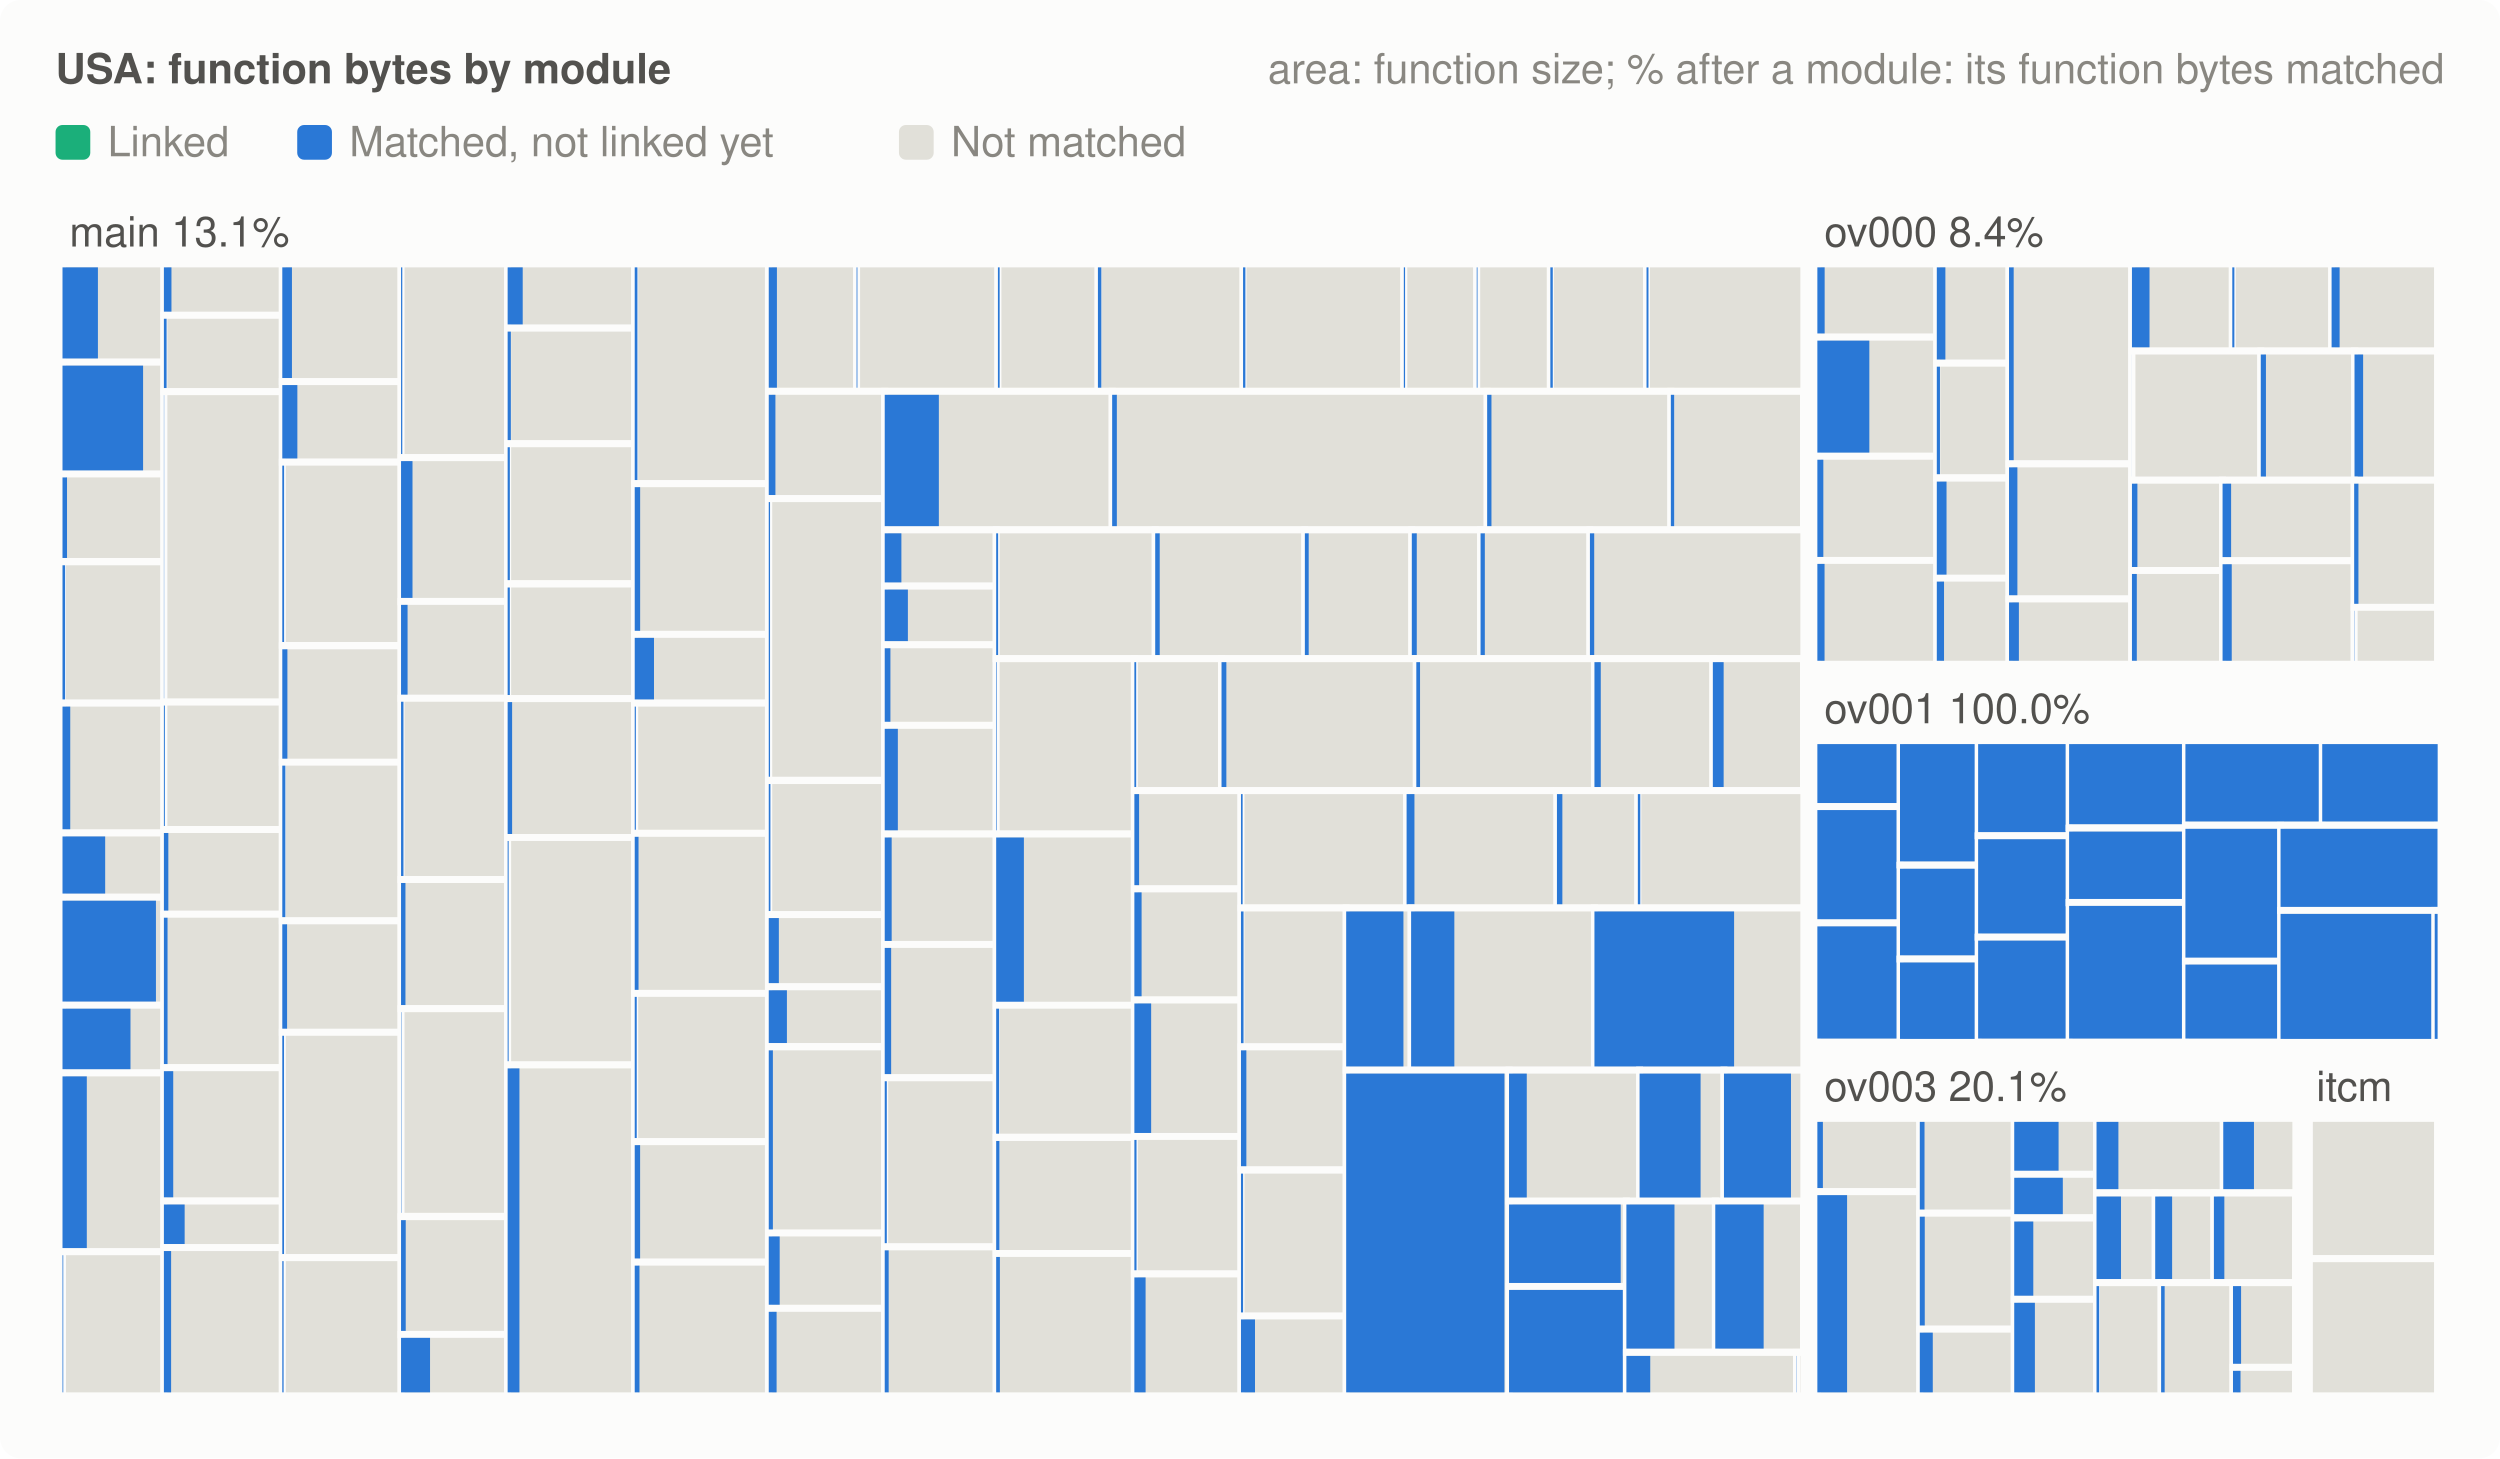
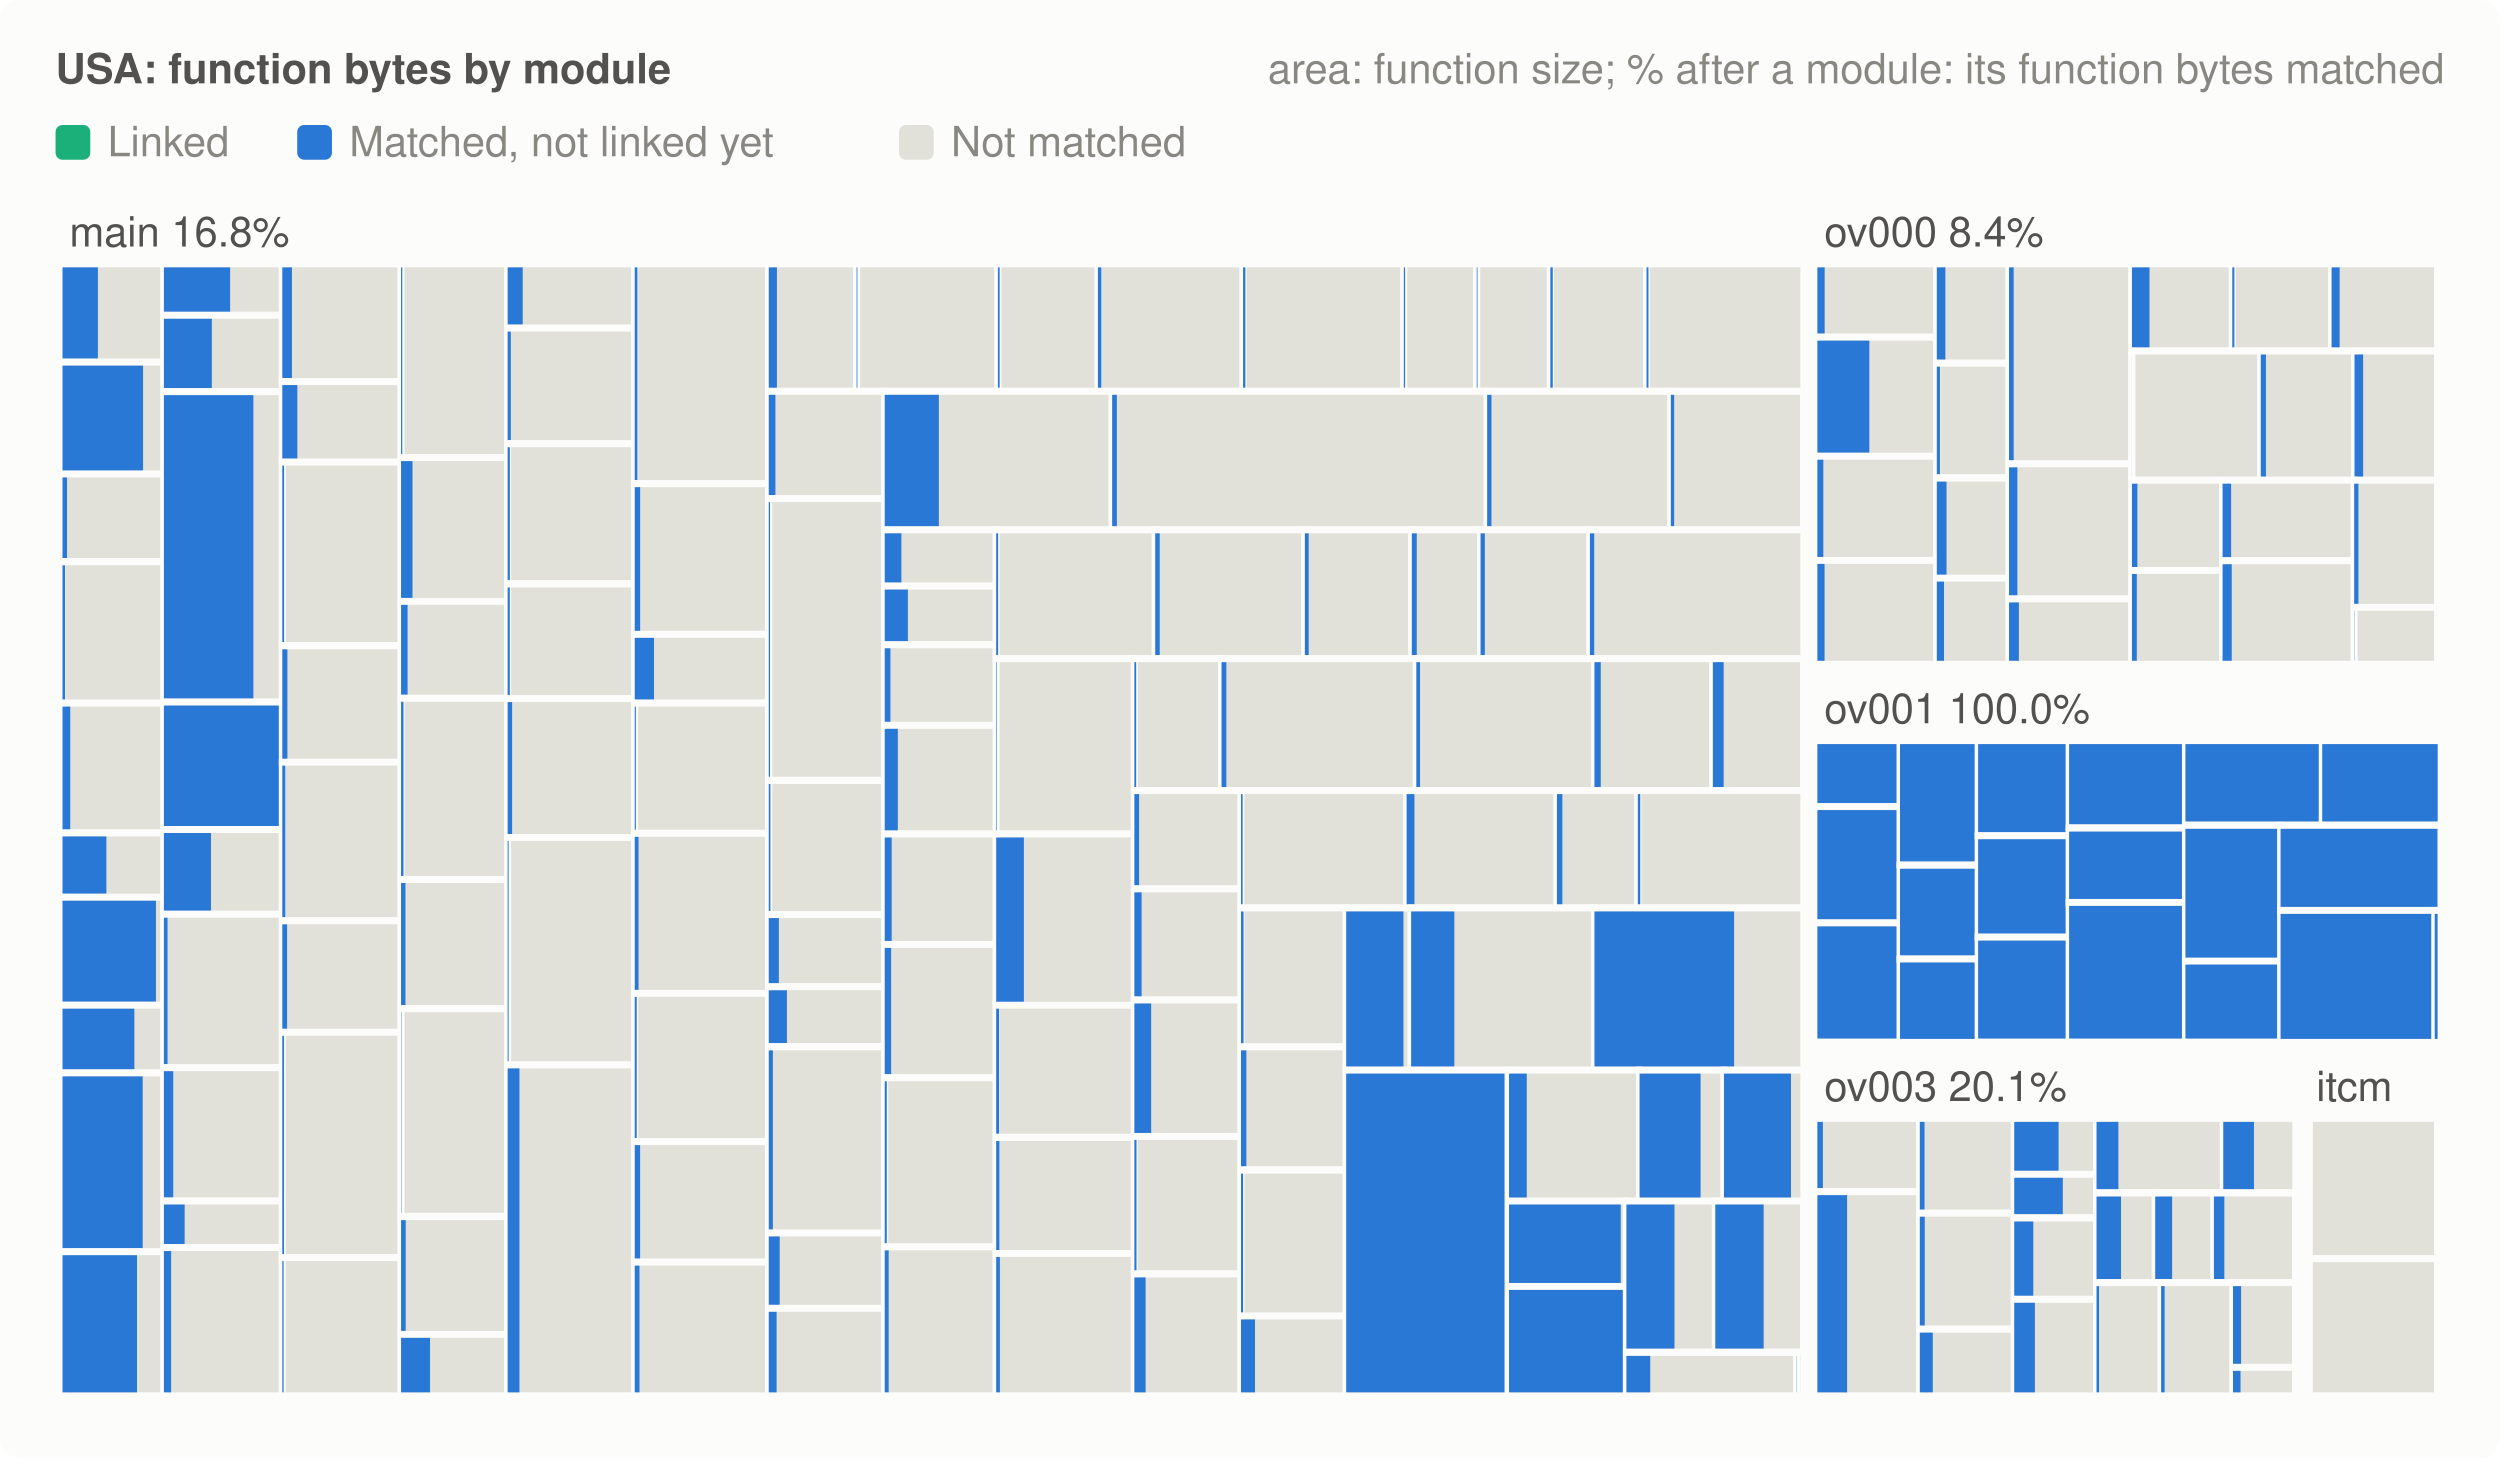
<svg xmlns="http://www.w3.org/2000/svg" viewBox="0 0 720 420" width="720" height="420" role="img" aria-label="Matched and linked code by module (USA)">
  <style>.bg{fill:#fcfcfb}.lbl{fill:#52514e}.muted{fill:#898781}.todo{fill:#e1e0d9}.gap{stroke:#fcfcfb}.matched{fill:#2a78d6}.linked{fill:#1baf7a}@media (prefers-color-scheme: dark){.bg{fill:#1a1a19}.lbl{fill:#c3c2b7}.muted{fill:#898781}.todo{fill:#2c2c2a}.gap{stroke:#1a1a19}.matched{fill:#3987e5}.linked{fill:#199e70}}text{font:12px -apple-system,BlinkMacSystemFont,'Segoe UI',Helvetica,Arial,sans-serif}.head{font-weight:600}</style>
  <rect class="bg" width="720" height="420" rx="6" />
  <text class="lbl head" x="16" y="24">USA: function bytes by module</text>
  <text class="muted" x="704" y="24" text-anchor="end">area: function size; % after a module: its function bytes matched</text>
  <rect class="linked" x="16" y="36" width="10" height="10" rx="2" />
  <text class="muted" x="31" y="45">Linked</text>
  <rect class="matched" x="85.6" y="36" width="10" height="10" rx="2" />
  <text class="muted" x="100.6" y="45">Matched, not linked yet</text>
  <rect class="todo" x="258.9" y="36" width="10" height="10" rx="2" />
  <text class="muted" x="273.9" y="45">Not matched</text>
  <rect class="todo gap" x="18.0" y="76.0" width="29.2" height="28.3" stroke-width="2" />
  <rect class="matched" x="18.0" y="77.0" width="10.20" height="26.3" />
  <rect class="todo gap" x="18.0" y="104.3" width="29.2" height="32.3" stroke-width="2" />
  <rect class="matched" x="18.0" y="105.3" width="23.21" height="30.3" />
  <rect class="todo gap" x="18.0" y="136.5" width="29.2" height="25.2" stroke-width="2" />
  <rect class="matched" x="18.0" y="137.5" width="1.30" height="23.2" />
  <rect class="todo gap" x="18.0" y="161.8" width="29.2" height="40.7" stroke-width="2" />
  <rect class="matched" x="18.0" y="162.8" width="0.75" height="38.7" />
  <rect class="todo gap" x="18.0" y="202.5" width="29.2" height="37.4" stroke-width="2" />
  <rect class="matched" x="18.0" y="203.5" width="2.23" height="35.4" />
  <rect class="todo gap" x="18.0" y="239.9" width="29.2" height="18.5" stroke-width="2" />
-   <rect class="matched" x="18.0" y="240.9" width="12.29" height="16.5" />
+   <rect class="matched" x="18.0" y="240.9" width="12.64" height="16.5" />
  <rect class="todo gap" x="18.0" y="258.4" width="29.2" height="31.1" stroke-width="2" />
  <rect class="matched" x="18.0" y="259.4" width="26.91" height="29.1" />
  <rect class="todo gap" x="18.0" y="289.5" width="29.2" height="19.5" stroke-width="2" />
-   <rect class="matched" x="18.0" y="290.5" width="19.58" height="17.5" />
+   <rect class="matched" x="18.0" y="290.5" width="20.70" height="17.5" />
  <rect class="todo gap" x="18.0" y="309.0" width="29.2" height="51.5" stroke-width="2" />
-   <rect class="matched" x="18.0" y="310.0" width="7.00" height="49.5" />
+   <rect class="matched" x="18.0" y="310.0" width="23.10" height="49.5" />
  <rect class="todo gap" x="18.0" y="360.5" width="29.2" height="41.5" stroke-width="2" />
-   <rect class="matched" x="18.0" y="361.5" width="0.22" height="39.5" />
+   <rect class="matched" x="18.0" y="361.5" width="21.45" height="39.5" />
  <rect class="todo gap" x="47.2" y="76.0" width="34.1" height="14.8" stroke-width="2" />
-   <rect class="matched" x="47.2" y="77.0" width="2.18" height="12.8" />
+   <rect class="matched" x="47.2" y="77.0" width="19.07" height="12.8" />
  <rect class="todo gap" x="47.2" y="90.8" width="34.1" height="22.0" stroke-width="2" />
-   <rect class="matched" x="47.2" y="91.8" width="0.78" height="20.0" />
+   <rect class="matched" x="47.2" y="91.8" width="13.81" height="20.0" />
  <rect class="todo gap" x="47.2" y="112.8" width="34.1" height="89.4" stroke-width="2" />
-   <rect class="matched" x="47.2" y="113.8" width="0.08" height="87.4" />
+   <rect class="matched" x="47.2" y="113.8" width="25.77" height="87.4" />
  <rect class="todo gap" x="47.2" y="202.2" width="34.1" height="36.7" stroke-width="2" />
-   <rect class="matched" x="47.2" y="203.2" width="0.28" height="34.7" />
+   <rect class="matched" x="47.2" y="203.2" width="33.57" height="34.7" />
  <rect class="todo gap" x="47.2" y="238.9" width="34.1" height="24.4" stroke-width="2" />
-   <rect class="matched" x="47.2" y="239.9" width="1.28" height="22.4" />
+   <rect class="matched" x="47.2" y="239.9" width="13.56" height="22.4" />
  <rect class="todo gap" x="47.2" y="263.3" width="34.1" height="44.2" stroke-width="2" />
  <rect class="matched" x="47.2" y="264.3" width="1.06" height="42.2" />
  <rect class="todo gap" x="47.2" y="307.5" width="34.1" height="38.4" stroke-width="2" />
  <rect class="matched" x="47.2" y="308.5" width="2.69" height="36.4" />
  <rect class="todo gap" x="47.2" y="345.9" width="34.1" height="13.4" stroke-width="2" />
  <rect class="matched" x="47.2" y="346.9" width="5.98" height="11.4" />
  <rect class="todo gap" x="47.2" y="359.3" width="34.1" height="42.7" stroke-width="2" />
  <rect class="matched" x="47.2" y="360.3" width="2.08" height="40.7" />
  <rect class="todo gap" x="81.3" y="76.0" width="34.2" height="33.9" stroke-width="2" />
  <rect class="matched" x="81.3" y="77.0" width="2.78" height="31.9" />
  <rect class="todo gap" x="81.3" y="109.9" width="34.2" height="23.2" stroke-width="2" />
  <rect class="matched" x="81.3" y="110.9" width="4.34" height="21.2" />
  <rect class="todo gap" x="81.3" y="133.1" width="34.2" height="52.8" stroke-width="2" />
  <rect class="matched" x="81.3" y="134.1" width="0.52" height="50.8" />
  <rect class="todo gap" x="81.3" y="186.0" width="34.2" height="33.6" stroke-width="2" />
  <rect class="matched" x="81.3" y="187.0" width="1.47" height="31.6" />
  <rect class="todo gap" x="81.3" y="219.5" width="34.2" height="45.7" stroke-width="2" />
  <rect class="matched" x="81.3" y="220.5" width="0.88" height="43.7" />
  <rect class="todo gap" x="81.3" y="265.2" width="34.2" height="32.1" stroke-width="2" />
  <rect class="matched" x="81.3" y="266.2" width="1.38" height="30.1" />
  <rect class="todo gap" x="81.3" y="297.3" width="34.2" height="64.9" stroke-width="2" />
  <rect class="matched" x="81.3" y="298.3" width="0.50" height="62.9" />
  <rect class="todo gap" x="81.3" y="362.2" width="34.2" height="39.8" stroke-width="2" />
  <rect class="matched" x="81.3" y="363.2" width="0.38" height="37.8" />
  <rect class="todo gap" x="115.5" y="76.0" width="30.7" height="55.8" stroke-width="2" />
  <rect class="matched" x="115.5" y="77.0" width="0.36" height="53.8" />
  <rect class="todo gap" x="115.5" y="131.8" width="30.7" height="41.5" stroke-width="2" />
  <rect class="matched" x="115.5" y="132.8" width="3.30" height="39.5" />
  <rect class="todo gap" x="115.5" y="173.2" width="30.7" height="27.9" stroke-width="2" />
  <rect class="matched" x="115.5" y="174.2" width="1.88" height="25.9" />
  <rect class="todo gap" x="115.5" y="201.1" width="30.7" height="52.2" stroke-width="2" />
  <rect class="matched" x="115.5" y="202.1" width="0.70" height="50.2" />
  <rect class="todo gap" x="115.5" y="253.3" width="30.7" height="37.2" stroke-width="2" />
  <rect class="matched" x="115.5" y="254.3" width="1.27" height="35.2" />
  <rect class="todo gap" x="115.5" y="290.5" width="30.7" height="59.8" stroke-width="2" />
  <rect class="matched" x="115.5" y="291.5" width="0.11" height="57.8" />
  <rect class="todo gap" x="115.5" y="350.4" width="30.7" height="34.0" stroke-width="2" />
  <rect class="matched" x="115.5" y="351.4" width="1.35" height="32.0" />
  <rect class="todo gap" x="115.5" y="384.3" width="30.7" height="17.7" stroke-width="2" />
  <rect class="matched" x="115.5" y="385.3" width="8.35" height="15.7" />
  <rect class="todo gap" x="146.2" y="76.0" width="36.6" height="18.5" stroke-width="2" />
  <rect class="matched" x="146.2" y="77.0" width="4.34" height="16.5" />
  <rect class="todo gap" x="146.2" y="94.5" width="36.6" height="33.3" stroke-width="2" />
  <rect class="matched" x="146.2" y="95.5" width="0.93" height="31.3" />
  <rect class="todo gap" x="146.2" y="127.8" width="36.6" height="40.3" stroke-width="2" />
  <rect class="matched" x="146.2" y="128.8" width="0.64" height="38.3" />
  <rect class="todo gap" x="146.2" y="168.2" width="36.6" height="33.0" stroke-width="2" />
  <rect class="matched" x="146.2" y="169.2" width="0.63" height="31.0" />
  <rect class="todo gap" x="146.2" y="201.2" width="36.6" height="40.0" stroke-width="2" />
  <rect class="matched" x="146.2" y="202.2" width="1.29" height="38.0" />
  <rect class="todo gap" x="146.2" y="241.2" width="36.6" height="65.5" stroke-width="2" />
  <rect class="matched" x="146.2" y="242.2" width="0.29" height="63.5" />
  <rect class="todo gap" x="146.2" y="306.7" width="36.6" height="95.3" stroke-width="2" />
  <rect class="matched" x="146.2" y="307.7" width="3.40" height="93.3" />
  <rect class="todo gap" x="182.8" y="76.0" width="38.5" height="63.3" stroke-width="2" />
  <rect class="matched" x="182.8" y="77.0" width="0.78" height="61.3" />
  <rect class="todo gap" x="182.8" y="139.3" width="38.5" height="43.4" stroke-width="2" />
  <rect class="matched" x="182.8" y="140.3" width="1.56" height="41.4" />
  <rect class="todo gap" x="182.8" y="182.7" width="38.5" height="19.8" stroke-width="2" />
  <rect class="matched" x="182.8" y="183.7" width="5.55" height="17.8" />
  <rect class="todo gap" x="182.8" y="202.5" width="38.5" height="37.5" stroke-width="2" />
  <rect class="matched" x="182.8" y="203.5" width="0.33" height="35.5" />
  <rect class="todo gap" x="182.8" y="240.0" width="38.5" height="46.1" stroke-width="2" />
  <rect class="matched" x="182.8" y="241.0" width="1.10" height="44.1" />
  <rect class="todo gap" x="182.8" y="286.1" width="38.5" height="42.7" stroke-width="2" />
  <rect class="matched" x="182.8" y="287.1" width="0.58" height="40.7" />
  <rect class="todo gap" x="182.8" y="328.8" width="38.5" height="34.7" stroke-width="2" />
  <rect class="matched" x="182.8" y="329.8" width="1.55" height="32.7" />
  <rect class="todo gap" x="182.8" y="363.5" width="38.5" height="38.5" stroke-width="2" />
  <rect class="matched" x="182.8" y="364.5" width="1.37" height="36.5" />
  <rect class="todo gap" x="221.4" y="76.0" width="25.3" height="36.7" stroke-width="2" />
  <rect class="matched" x="221.4" y="77.0" width="2.35" height="34.7" />
  <rect class="todo gap" x="246.7" y="76.0" width="40.7" height="36.7" stroke-width="2" />
  <rect class="matched" x="246.7" y="77.0" width="0.23" height="34.7" />
  <rect class="todo gap" x="287.4" y="76.0" width="28.9" height="36.7" stroke-width="2" />
  <rect class="matched" x="287.4" y="77.0" width="0.50" height="34.7" />
  <rect class="todo gap" x="316.2" y="76.0" width="41.8" height="36.7" stroke-width="2" />
  <rect class="matched" x="316.2" y="77.0" width="0.98" height="34.7" />
  <rect class="todo gap" x="358.0" y="76.0" width="46.3" height="36.7" stroke-width="2" />
  <rect class="matched" x="358.0" y="77.0" width="0.67" height="34.7" />
  <rect class="todo gap" x="404.3" y="76.0" width="21.0" height="36.7" stroke-width="2" />
  <rect class="matched" x="404.3" y="77.0" width="0.36" height="34.7" />
  <rect class="todo gap" x="425.3" y="76.0" width="21.2" height="36.7" stroke-width="2" />
  <rect class="matched" x="425.3" y="77.0" width="0.22" height="34.7" />
  <rect class="todo gap" x="446.5" y="76.0" width="27.7" height="36.7" stroke-width="2" />
  <rect class="matched" x="446.5" y="77.0" width="0.70" height="34.7" />
  <rect class="todo gap" x="474.2" y="76.0" width="45.3" height="36.7" stroke-width="2" />
  <rect class="matched" x="474.2" y="77.0" width="0.56" height="34.7" />
  <rect class="todo gap" x="221.4" y="112.7" width="33.4" height="30.9" stroke-width="2" />
  <rect class="matched" x="221.4" y="113.7" width="1.92" height="28.9" />
  <rect class="todo gap" x="221.4" y="143.6" width="33.4" height="81.1" stroke-width="2" />
  <rect class="matched" x="221.4" y="144.6" width="0.37" height="79.1" />
  <rect class="todo gap" x="221.4" y="224.8" width="33.4" height="38.6" stroke-width="2" />
  <rect class="matched" x="221.4" y="225.8" width="0.48" height="36.6" />
  <rect class="todo gap" x="221.4" y="263.4" width="33.4" height="20.8" stroke-width="2" />
  <rect class="matched" x="221.4" y="264.4" width="2.91" height="18.8" />
  <rect class="todo gap" x="221.4" y="284.2" width="33.4" height="17.2" stroke-width="2" />
  <rect class="matched" x="221.4" y="285.2" width="5.23" height="15.2" />
  <rect class="todo gap" x="221.4" y="301.5" width="33.4" height="53.7" stroke-width="2" />
  <rect class="matched" x="221.4" y="302.5" width="1.19" height="51.7" />
  <rect class="todo gap" x="221.4" y="355.1" width="33.4" height="21.7" stroke-width="2" />
  <rect class="matched" x="221.4" y="356.1" width="3.15" height="19.7" />
  <rect class="todo gap" x="221.4" y="376.8" width="33.4" height="25.2" stroke-width="2" />
  <rect class="matched" x="221.4" y="377.8" width="2.26" height="23.2" />
  <rect class="todo gap" x="254.8" y="112.7" width="65.5" height="39.9" stroke-width="2" />
  <rect class="matched" x="254.8" y="113.7" width="15.59" height="37.9" />
  <rect class="todo gap" x="320.3" y="112.7" width="108.0" height="39.9" stroke-width="2" />
  <rect class="matched" x="320.3" y="113.7" width="1.35" height="37.9" />
  <rect class="todo gap" x="428.3" y="112.7" width="52.9" height="39.9" stroke-width="2" />
  <rect class="matched" x="428.3" y="113.7" width="1.24" height="37.9" />
  <rect class="todo gap" x="481.2" y="112.7" width="38.2" height="39.9" stroke-width="2" />
  <rect class="matched" x="481.2" y="113.7" width="0.97" height="37.9" />
  <rect class="todo gap" x="254.8" y="152.6" width="32.1" height="16.2" stroke-width="2" />
  <rect class="matched" x="254.8" y="153.6" width="4.80" height="14.2" />
  <rect class="todo gap" x="254.8" y="168.8" width="32.1" height="16.9" stroke-width="2" />
  <rect class="matched" x="254.8" y="169.8" width="6.67" height="14.9" />
  <rect class="todo gap" x="254.8" y="185.7" width="32.1" height="23.2" stroke-width="2" />
  <rect class="matched" x="254.8" y="186.7" width="1.64" height="21.2" />
  <rect class="todo gap" x="254.8" y="208.9" width="32.1" height="31.3" stroke-width="2" />
  <rect class="matched" x="254.8" y="209.9" width="3.78" height="29.3" />
  <rect class="todo gap" x="254.8" y="240.2" width="32.1" height="31.8" stroke-width="2" />
  <rect class="matched" x="254.8" y="241.2" width="2.00" height="29.8" />
  <rect class="todo gap" x="254.8" y="272.0" width="32.1" height="38.4" stroke-width="2" />
  <rect class="matched" x="254.8" y="273.0" width="1.85" height="36.4" />
  <rect class="todo gap" x="254.8" y="310.4" width="32.1" height="48.7" stroke-width="2" />
  <rect class="matched" x="254.8" y="311.4" width="0.60" height="46.7" />
  <rect class="todo gap" x="254.8" y="359.1" width="32.1" height="42.9" stroke-width="2" />
  <rect class="matched" x="254.8" y="360.1" width="1.14" height="40.9" />
  <rect class="todo gap" x="286.9" y="152.6" width="45.8" height="37.1" stroke-width="2" />
  <rect class="matched" x="286.9" y="153.6" width="0.56" height="35.1" />
  <rect class="todo gap" x="332.7" y="152.6" width="43.1" height="37.1" stroke-width="2" />
  <rect class="matched" x="332.7" y="153.6" width="1.30" height="35.1" />
  <rect class="todo gap" x="375.8" y="152.6" width="30.8" height="37.1" stroke-width="2" />
  <rect class="matched" x="375.8" y="153.6" width="1.11" height="35.1" />
  <rect class="todo gap" x="406.6" y="152.6" width="19.8" height="37.1" stroke-width="2" />
  <rect class="matched" x="406.6" y="153.6" width="1.43" height="35.1" />
  <rect class="todo gap" x="426.4" y="152.6" width="31.5" height="37.1" stroke-width="2" />
  <rect class="matched" x="426.4" y="153.6" width="1.23" height="35.1" />
  <rect class="todo gap" x="457.9" y="152.6" width="61.6" height="37.1" stroke-width="2" />
  <rect class="matched" x="457.9" y="153.6" width="1.23" height="35.1" />
  <rect class="todo gap" x="286.9" y="189.7" width="39.8" height="50.5" stroke-width="2" />
  <rect class="matched" x="286.9" y="190.7" width="0.17" height="48.5" />
  <rect class="todo gap" x="286.9" y="240.2" width="39.8" height="49.4" stroke-width="2" />
  <rect class="matched" x="286.9" y="241.2" width="7.98" height="47.4" />
  <rect class="todo gap" x="286.9" y="289.5" width="39.8" height="38.0" stroke-width="2" />
  <rect class="matched" x="286.9" y="290.5" width="0.84" height="36.0" />
  <rect class="todo gap" x="286.9" y="327.6" width="39.8" height="33.5" stroke-width="2" />
  <rect class="matched" x="286.9" y="328.6" width="0.94" height="31.5" />
  <rect class="todo gap" x="286.9" y="361.0" width="39.8" height="41.0" stroke-width="2" />
  <rect class="matched" x="286.9" y="362.0" width="1.07" height="39.0" />
  <rect class="todo gap" x="326.7" y="189.7" width="25.1" height="38.0" stroke-width="2" />
  <rect class="matched" x="326.7" y="190.7" width="0.52" height="36.0" />
  <rect class="todo gap" x="351.8" y="189.7" width="56.1" height="38.0" stroke-width="2" />
  <rect class="matched" x="351.8" y="190.7" width="1.39" height="36.0" />
  <rect class="todo gap" x="407.9" y="189.7" width="51.3" height="38.0" stroke-width="2" />
  <rect class="matched" x="407.9" y="190.7" width="1.07" height="36.0" />
  <rect class="todo gap" x="459.2" y="189.7" width="34.1" height="38.0" stroke-width="2" />
  <rect class="matched" x="459.2" y="190.7" width="1.82" height="36.0" />
  <rect class="todo gap" x="493.3" y="189.7" width="26.1" height="38.0" stroke-width="2" />
  <rect class="matched" x="493.3" y="190.7" width="3.11" height="36.0" />
  <rect class="todo gap" x="326.7" y="227.7" width="30.7" height="28.3" stroke-width="2" />
  <rect class="matched" x="326.7" y="228.7" width="1.36" height="26.3" />
  <rect class="todo gap" x="326.7" y="256.0" width="30.7" height="32.0" stroke-width="2" />
  <rect class="matched" x="326.7" y="257.0" width="2.08" height="30.0" />
  <rect class="todo gap" x="326.7" y="288.0" width="30.7" height="39.3" stroke-width="2" />
  <rect class="matched" x="326.7" y="289.0" width="4.83" height="37.3" />
  <rect class="todo gap" x="326.7" y="327.3" width="30.7" height="39.6" stroke-width="2" />
  <rect class="matched" x="326.7" y="328.3" width="0.62" height="37.6" />
  <rect class="todo gap" x="326.7" y="366.9" width="30.7" height="35.1" stroke-width="2" />
  <rect class="matched" x="326.7" y="367.9" width="3.23" height="33.1" />
  <rect class="todo gap" x="357.4" y="227.7" width="47.7" height="33.8" stroke-width="2" />
  <rect class="matched" x="357.4" y="228.7" width="0.48" height="31.8" />
  <rect class="todo gap" x="405.1" y="227.7" width="43.3" height="33.8" stroke-width="2" />
  <rect class="matched" x="405.1" y="228.7" width="2.26" height="31.8" />
  <rect class="todo gap" x="448.4" y="227.7" width="23.3" height="33.8" stroke-width="2" />
  <rect class="matched" x="448.4" y="228.7" width="1.56" height="31.8" />
  <rect class="todo gap" x="471.7" y="227.7" width="47.8" height="33.8" stroke-width="2" />
  <rect class="matched" x="471.7" y="228.7" width="0.70" height="31.8" />
  <rect class="todo gap" x="357.4" y="261.5" width="30.3" height="40.0" stroke-width="2" />
  <rect class="matched" x="357.4" y="262.5" width="0.74" height="38.0" />
  <rect class="todo gap" x="357.4" y="301.5" width="30.3" height="35.4" stroke-width="2" />
  <rect class="matched" x="357.4" y="302.5" width="1.55" height="33.4" />
  <rect class="todo gap" x="357.4" y="337.0" width="30.3" height="42.1" stroke-width="2" />
  <rect class="matched" x="357.4" y="338.0" width="0.61" height="40.1" />
  <rect class="todo gap" x="357.4" y="379.0" width="30.3" height="23.0" stroke-width="2" />
  <rect class="matched" x="357.4" y="380.0" width="4.04" height="21.0" />
  <rect class="todo gap" x="387.7" y="261.5" width="18.7" height="46.7" stroke-width="2" />
  <rect class="matched" x="387.7" y="262.5" width="16.49" height="44.7" />
  <rect class="todo gap" x="406.4" y="261.5" width="52.8" height="46.7" stroke-width="2" />
  <rect class="matched" x="406.4" y="262.5" width="12.45" height="44.7" />
  <rect class="todo gap" x="459.2" y="261.5" width="60.3" height="46.7" stroke-width="2" />
  <rect class="matched" x="459.2" y="262.5" width="40.22" height="44.7" />
  <rect class="todo gap" x="387.7" y="308.2" width="46.9" height="93.8" stroke-width="2" />
  <rect class="matched" x="387.7" y="309.2" width="45.58" height="91.8" />
  <rect class="todo gap" x="434.6" y="308.2" width="37.6" height="37.8" stroke-width="2" />
  <rect class="matched" x="434.6" y="309.2" width="5.11" height="35.8" />
  <rect class="todo gap" x="472.2" y="308.2" width="24.3" height="37.8" stroke-width="2" />
  <rect class="matched" x="472.2" y="309.2" width="17.57" height="35.8" />
  <rect class="todo gap" x="496.5" y="308.2" width="23.0" height="37.8" stroke-width="2" />
  <rect class="matched" x="496.5" y="309.2" width="19.30" height="35.8" />
  <rect class="todo gap" x="434.6" y="345.9" width="33.8" height="24.6" stroke-width="2" />
  <rect class="matched" x="434.6" y="346.9" width="32.17" height="22.6" />
  <rect class="todo gap" x="434.6" y="370.5" width="33.8" height="31.5" stroke-width="2" />
  <rect class="matched" x="434.6" y="371.5" width="32.79" height="29.5" />
  <rect class="todo gap" x="468.4" y="345.9" width="25.7" height="43.5" stroke-width="2" />
  <rect class="matched" x="468.4" y="346.9" width="13.85" height="41.5" />
  <rect class="todo gap" x="494.0" y="345.9" width="25.4" height="43.5" stroke-width="2" />
  <rect class="matched" x="494.0" y="346.9" width="13.93" height="41.5" />
  <rect class="todo gap" x="468.4" y="389.5" width="49.0" height="12.5" stroke-width="2" />
  <rect class="matched" x="468.4" y="390.5" width="6.87" height="10.5" />
  <rect class="todo gap" x="517.4" y="389.5" width="2.1" height="12.5" stroke-width="2" />
  <rect class="matched" x="517.4" y="390.5" width="0.08" height="10.5" />
-   <text class="lbl" x="20.0" y="71.0">main 13.1%</text>
+   <text class="lbl" x="20.0" y="71.0">main 16.8%</text>
  <rect class="todo gap" x="523.4" y="76.0" width="34.4" height="21.1" stroke-width="2" />
  <rect class="matched" x="523.4" y="77.0" width="2.10" height="19.1" />
  <rect class="todo gap" x="523.4" y="97.1" width="34.4" height="34.3" stroke-width="2" />
  <rect class="matched" x="523.4" y="98.1" width="14.97" height="32.3" />
  <rect class="todo gap" x="523.4" y="131.4" width="34.4" height="30.1" stroke-width="2" />
  <rect class="matched" x="523.4" y="132.4" width="1.72" height="28.1" />
  <rect class="todo gap" x="523.4" y="161.4" width="34.4" height="29.9" stroke-width="2" />
  <rect class="matched" x="523.4" y="162.4" width="2.07" height="27.9" />
  <rect class="todo gap" x="557.8" y="76.0" width="20.8" height="28.6" stroke-width="2" />
  <rect class="matched" x="557.8" y="77.0" width="2.47" height="26.6" />
  <rect class="todo gap" x="557.8" y="104.6" width="20.8" height="33.0" stroke-width="2" />
  <rect class="matched" x="557.8" y="105.6" width="0.91" height="31.0" />
  <rect class="todo gap" x="557.8" y="137.7" width="20.8" height="28.9" stroke-width="2" />
  <rect class="matched" x="557.8" y="138.7" width="2.80" height="26.9" />
  <rect class="todo gap" x="557.8" y="166.5" width="20.8" height="24.8" stroke-width="2" />
  <rect class="matched" x="557.8" y="167.5" width="2.08" height="22.8" />
  <rect class="todo gap" x="578.6" y="76.0" width="35.3" height="57.6" stroke-width="2" />
  <rect class="matched" x="578.6" y="77.0" width="1.34" height="55.6" />
  <rect class="todo gap" x="578.6" y="133.6" width="35.3" height="38.9" stroke-width="2" />
  <rect class="matched" x="578.6" y="134.6" width="2.41" height="36.9" />
  <rect class="todo gap" x="578.6" y="172.5" width="35.3" height="18.8" stroke-width="2" />
  <rect class="matched" x="578.6" y="173.5" width="2.84" height="16.8" />
  <rect class="todo gap" x="614.0" y="76.0" width="28.9" height="25.1" stroke-width="2" />
  <rect class="matched" x="614.0" y="77.0" width="5.06" height="23.1" />
  <rect class="todo gap" x="642.9" y="76.0" width="28.7" height="25.1" stroke-width="2" />
  <rect class="matched" x="642.9" y="77.0" width="0.60" height="23.1" />
  <rect class="todo gap" x="671.5" y="76.0" width="30.5" height="25.1" stroke-width="2" />
  <rect class="matched" x="671.5" y="77.0" width="2.31" height="23.1" />
  <rect class="todo gap" x="614.0" y="101.1" width="37.1" height="37.2" stroke-width="2" />
  <rect class="matched" x="614.0" y="102.1" width="0.01" height="35.2" />
  <rect class="todo gap" x="651.1" y="101.1" width="27.1" height="37.2" stroke-width="2" />
  <rect class="matched" x="651.1" y="102.1" width="1.49" height="35.2" />
  <rect class="todo gap" x="678.1" y="101.1" width="23.9" height="37.2" stroke-width="2" />
  <rect class="matched" x="678.1" y="102.1" width="2.48" height="35.2" />
  <rect class="todo gap" x="614.0" y="138.3" width="26.1" height="26.0" stroke-width="2" />
  <rect class="matched" x="614.0" y="139.3" width="1.57" height="24.0" />
  <rect class="todo gap" x="614.0" y="164.3" width="26.1" height="27.0" stroke-width="2" />
  <rect class="matched" x="614.0" y="165.3" width="1.40" height="25.0" />
  <rect class="todo gap" x="640.1" y="138.3" width="37.9" height="23.2" stroke-width="2" />
  <rect class="matched" x="640.1" y="139.3" width="2.46" height="21.2" />
  <rect class="todo gap" x="640.1" y="161.5" width="37.9" height="29.8" stroke-width="2" />
  <rect class="matched" x="640.1" y="162.5" width="2.64" height="27.8" />
  <rect class="todo gap" x="678.0" y="138.3" width="24.0" height="36.7" stroke-width="2" />
  <rect class="matched" x="678.0" y="139.3" width="1.23" height="34.7" />
  <rect class="todo gap" x="678.0" y="174.9" width="24.0" height="16.4" stroke-width="2" />
  <rect class="matched" x="678.0" y="175.9" width="0.08" height="14.4" />
  <text class="lbl" x="525.4" y="71.0">ov000 8.4%</text>
  <rect class="todo gap" x="523.4" y="213.3" width="23.8" height="19.0" stroke-width="2" />
  <rect class="matched" x="523.4" y="214.3" width="23.78" height="17.0" />
  <rect class="todo gap" x="523.4" y="232.3" width="23.8" height="33.5" stroke-width="2" />
  <rect class="matched" x="523.4" y="233.3" width="23.78" height="31.5" />
  <rect class="todo gap" x="523.4" y="265.8" width="23.8" height="34.3" stroke-width="2" />
  <rect class="matched" x="523.4" y="266.8" width="23.78" height="32.3" />
  <rect class="todo gap" x="547.2" y="213.3" width="22.5" height="35.8" stroke-width="2" />
  <rect class="matched" x="547.2" y="214.3" width="22.51" height="33.8" />
  <rect class="todo gap" x="547.2" y="249.2" width="22.5" height="27.0" stroke-width="2" />
  <rect class="matched" x="547.2" y="250.2" width="22.51" height="25.0" />
  <rect class="todo gap" x="547.2" y="276.2" width="22.5" height="24.0" stroke-width="2" />
  <rect class="matched" x="547.2" y="277.2" width="22.51" height="22.0" />
  <rect class="todo gap" x="569.7" y="213.3" width="26.1" height="27.4" stroke-width="2" />
  <rect class="matched" x="569.7" y="214.3" width="26.12" height="25.4" />
  <rect class="todo gap" x="569.7" y="240.7" width="26.1" height="29.2" stroke-width="2" />
  <rect class="matched" x="569.7" y="241.7" width="26.12" height="27.2" />
  <rect class="todo gap" x="569.7" y="269.9" width="26.1" height="30.2" stroke-width="2" />
  <rect class="matched" x="569.7" y="270.9" width="26.12" height="28.2" />
  <rect class="todo gap" x="595.9" y="213.3" width="33.6" height="25.1" stroke-width="2" />
  <rect class="matched" x="595.9" y="214.3" width="33.56" height="23.1" />
  <rect class="todo gap" x="595.9" y="238.5" width="33.6" height="21.5" stroke-width="2" />
  <rect class="matched" x="595.9" y="239.5" width="33.56" height="19.5" />
  <rect class="todo gap" x="595.9" y="259.9" width="33.6" height="40.2" stroke-width="2" />
  <rect class="matched" x="595.9" y="260.9" width="33.56" height="38.2" />
  <rect class="todo gap" x="629.4" y="213.3" width="39.3" height="24.3" stroke-width="2" />
  <rect class="matched" x="629.4" y="214.3" width="39.33" height="22.3" />
  <rect class="todo gap" x="668.8" y="213.3" width="33.2" height="24.3" stroke-width="2" />
  <rect class="matched" x="668.8" y="214.3" width="33.25" height="22.3" />
  <rect class="todo gap" x="629.4" y="237.7" width="27.4" height="39.2" stroke-width="2" />
  <rect class="matched" x="629.4" y="238.7" width="27.38" height="37.2" />
  <rect class="todo gap" x="629.4" y="276.8" width="27.4" height="23.3" stroke-width="2" />
  <rect class="matched" x="629.4" y="277.8" width="27.38" height="21.3" />
  <rect class="todo gap" x="656.8" y="237.7" width="45.2" height="24.5" stroke-width="2" />
  <rect class="matched" x="656.8" y="238.7" width="45.20" height="22.5" />
  <rect class="todo gap" x="656.8" y="262.2" width="44.4" height="38.0" stroke-width="2" />
  <rect class="matched" x="656.8" y="263.2" width="44.37" height="36.0" />
  <rect class="todo gap" x="701.2" y="262.2" width="0.8" height="38.0" stroke-width="2" />
  <rect class="matched" x="701.2" y="263.2" width="0.83" height="36.0" />
  <text class="lbl" x="525.4" y="208.3">ov001 100.0%</text>
  <rect class="todo gap" x="523.4" y="322.1" width="29.5" height="21.1" stroke-width="2" />
  <rect class="matched" x="523.4" y="323.1" width="1.59" height="19.1" />
  <rect class="todo gap" x="523.4" y="343.2" width="29.5" height="58.8" stroke-width="2" />
  <rect class="matched" x="523.4" y="344.2" width="8.56" height="56.8" />
  <rect class="todo gap" x="552.9" y="322.1" width="27.2" height="27.3" stroke-width="2" />
  <rect class="matched" x="552.9" y="323.1" width="1.36" height="25.3" />
  <rect class="todo gap" x="552.9" y="349.4" width="27.2" height="33.4" stroke-width="2" />
  <rect class="matched" x="552.9" y="350.4" width="1.43" height="31.4" />
  <rect class="todo gap" x="552.9" y="382.8" width="27.2" height="19.2" stroke-width="2" />
  <rect class="matched" x="552.9" y="383.8" width="3.74" height="17.2" />
  <rect class="todo gap" x="580.1" y="322.1" width="23.7" height="16.1" stroke-width="2" />
  <rect class="matched" x="580.1" y="323.1" width="12.77" height="14.1" />
  <rect class="todo gap" x="580.1" y="338.2" width="23.7" height="12.5" stroke-width="2" />
  <rect class="matched" x="580.1" y="339.2" width="13.99" height="10.5" />
  <rect class="todo gap" x="580.1" y="350.8" width="23.7" height="23.4" stroke-width="2" />
  <rect class="matched" x="580.1" y="351.8" width="5.49" height="21.4" />
  <rect class="todo gap" x="580.1" y="374.2" width="23.7" height="27.8" stroke-width="2" />
  <rect class="matched" x="580.1" y="375.2" width="5.95" height="25.8" />
  <rect class="todo gap" x="603.8" y="322.1" width="36.5" height="21.4" stroke-width="2" />
  <rect class="matched" x="603.8" y="323.1" width="6.30" height="19.4" />
  <rect class="todo gap" x="640.3" y="322.1" width="20.9" height="21.4" stroke-width="2" />
  <rect class="matched" x="640.3" y="323.1" width="8.84" height="19.4" />
  <rect class="todo gap" x="603.8" y="343.6" width="16.9" height="25.8" stroke-width="2" />
  <rect class="matched" x="603.8" y="344.6" width="7.05" height="23.8" />
  <rect class="todo gap" x="620.7" y="343.6" width="16.9" height="25.8" stroke-width="2" />
  <rect class="matched" x="620.7" y="344.6" width="4.87" height="23.8" />
  <rect class="todo gap" x="637.6" y="343.6" width="23.5" height="25.8" stroke-width="2" />
  <rect class="matched" x="637.6" y="344.6" width="3.01" height="23.8" />
  <rect class="todo gap" x="603.8" y="369.4" width="18.6" height="32.6" stroke-width="2" />
  <rect class="matched" x="603.8" y="370.4" width="0.77" height="30.6" />
  <rect class="todo gap" x="622.4" y="369.4" width="20.7" height="32.6" stroke-width="2" />
  <rect class="matched" x="622.4" y="370.4" width="1.03" height="30.6" />
  <rect class="todo gap" x="643.1" y="369.4" width="18.0" height="24.4" stroke-width="2" />
  <rect class="matched" x="643.1" y="370.4" width="2.33" height="22.4" />
  <rect class="todo gap" x="643.1" y="393.8" width="18.0" height="8.2" stroke-width="2" />
  <rect class="matched" x="643.1" y="394.8" width="2.17" height="6.2" />
  <text class="lbl" x="525.4" y="317.1">ov003 20.1%</text>
  <rect class="todo gap" x="665.1" y="322.1" width="36.9" height="40.4" stroke-width="2" />
  <rect class="todo gap" x="665.1" y="362.5" width="36.9" height="39.5" stroke-width="2" />
  <text class="lbl" x="667.1" y="317.1">itcm</text>
</svg>
